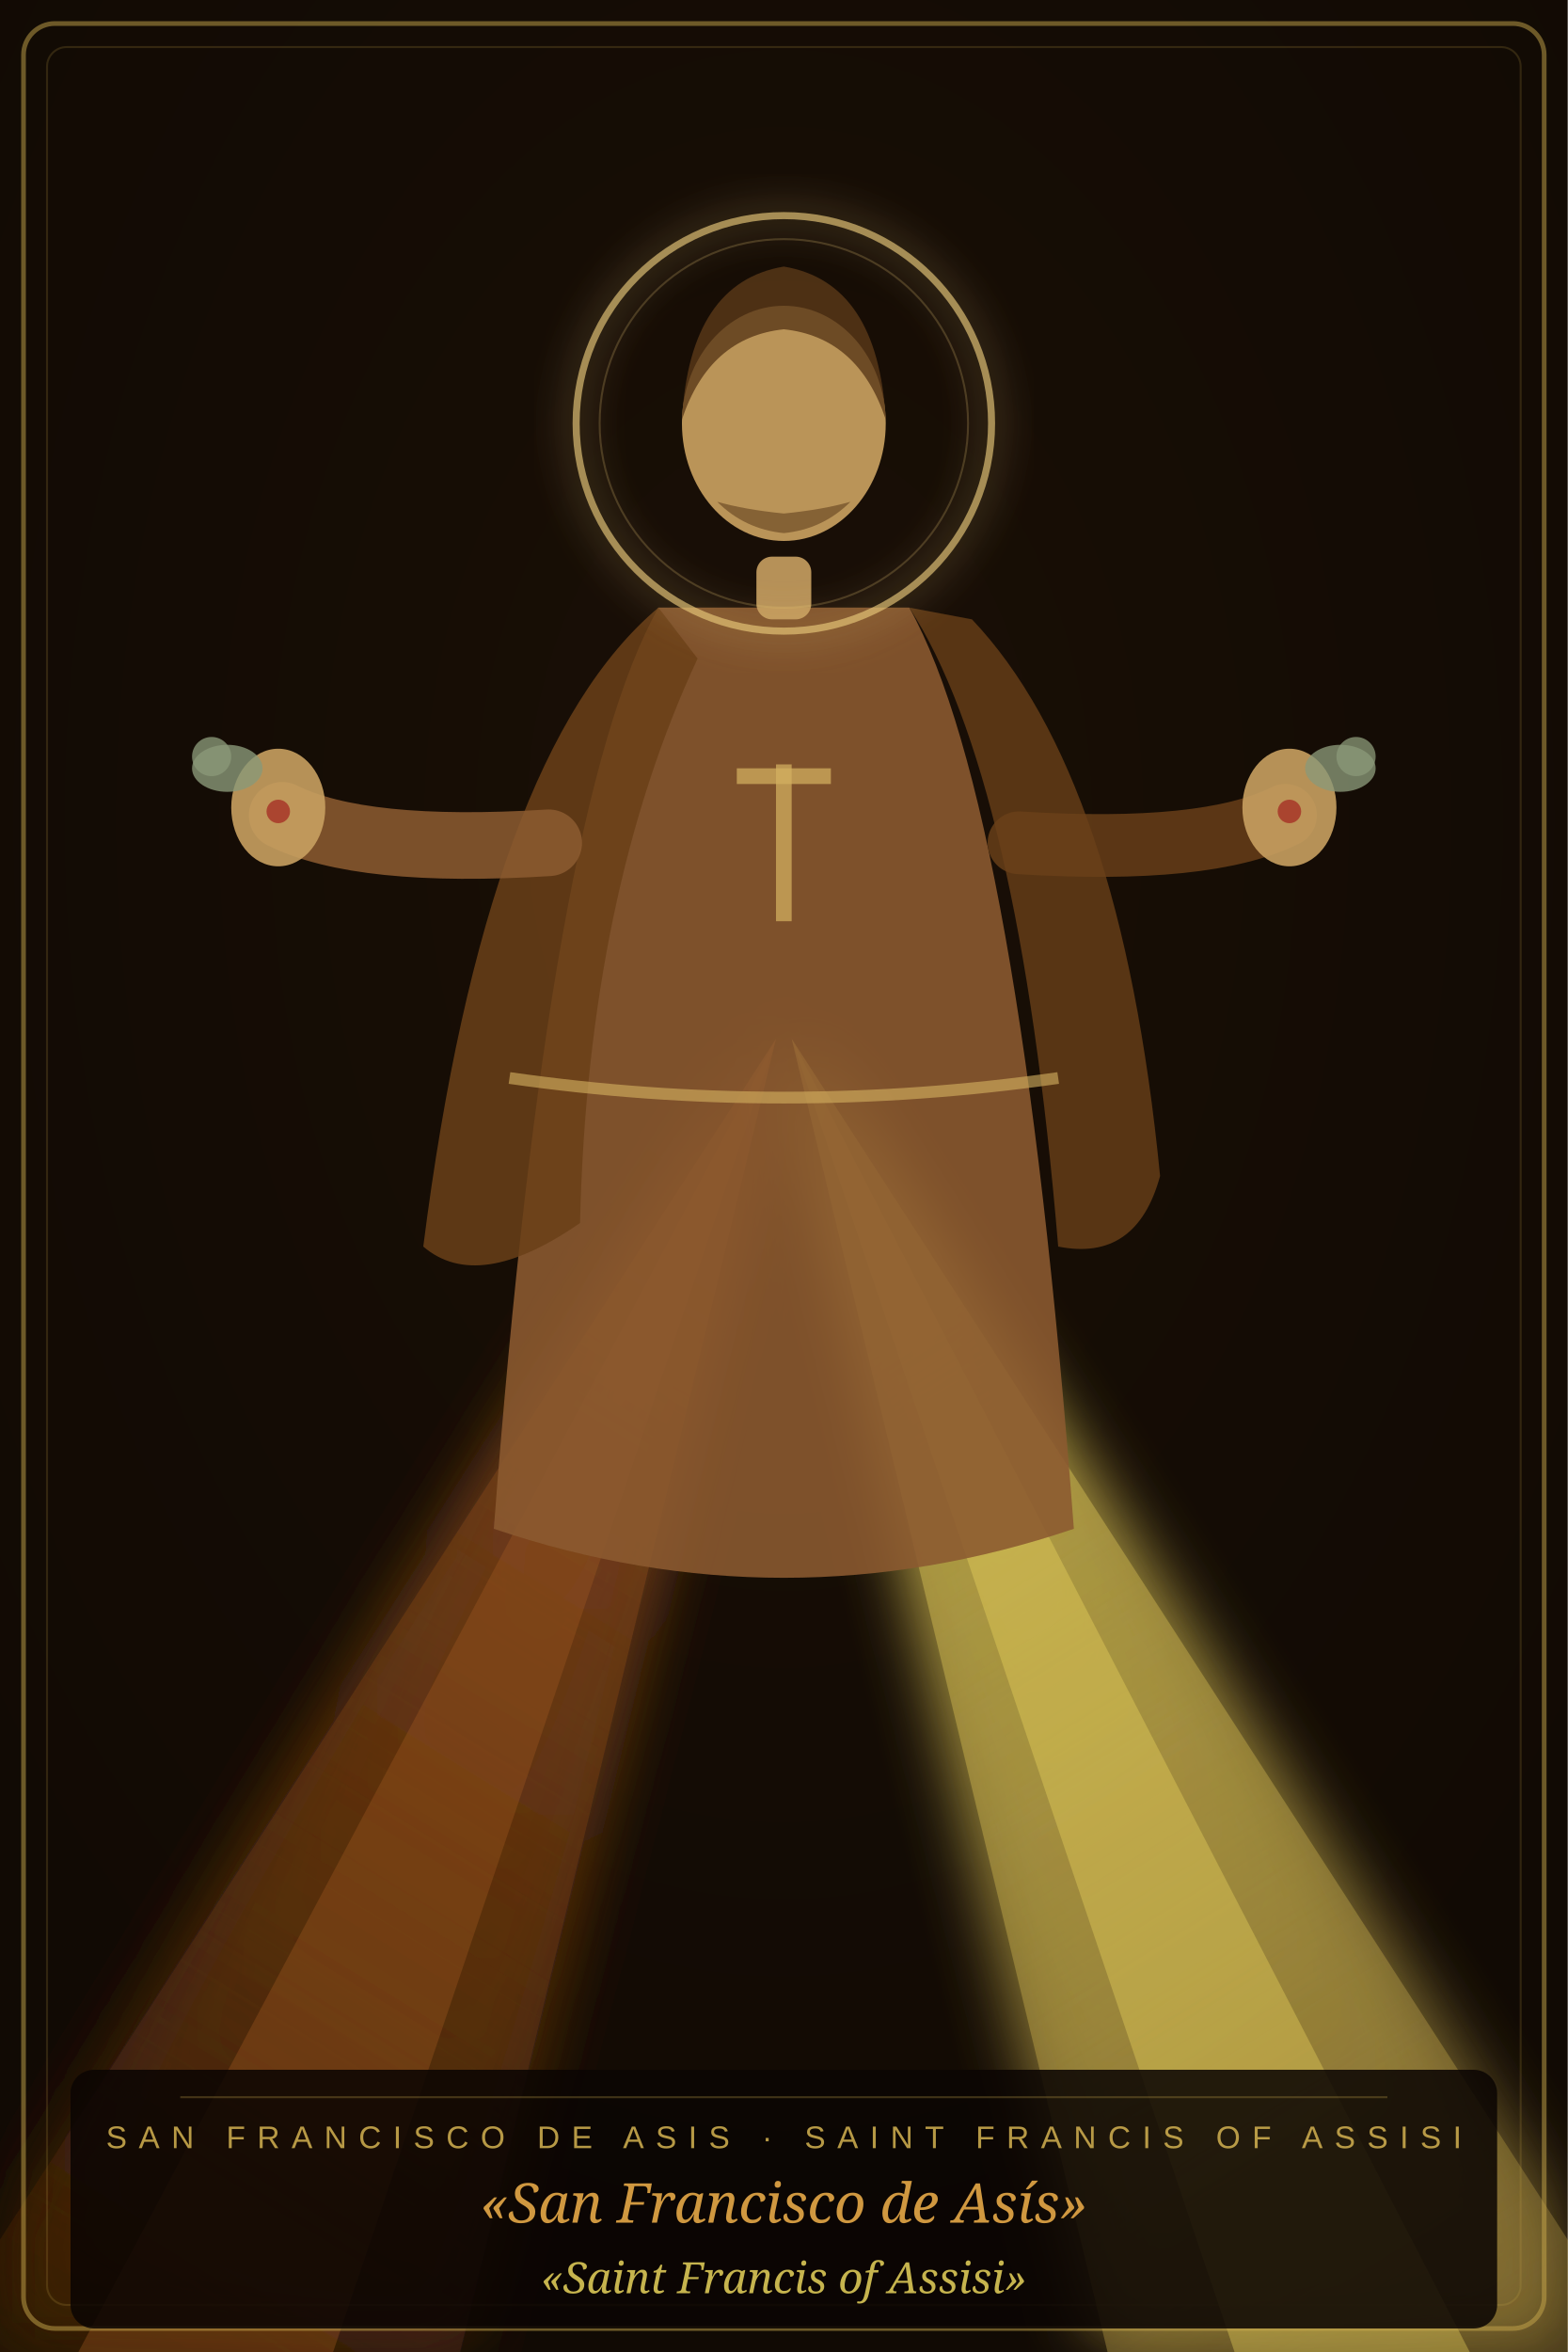
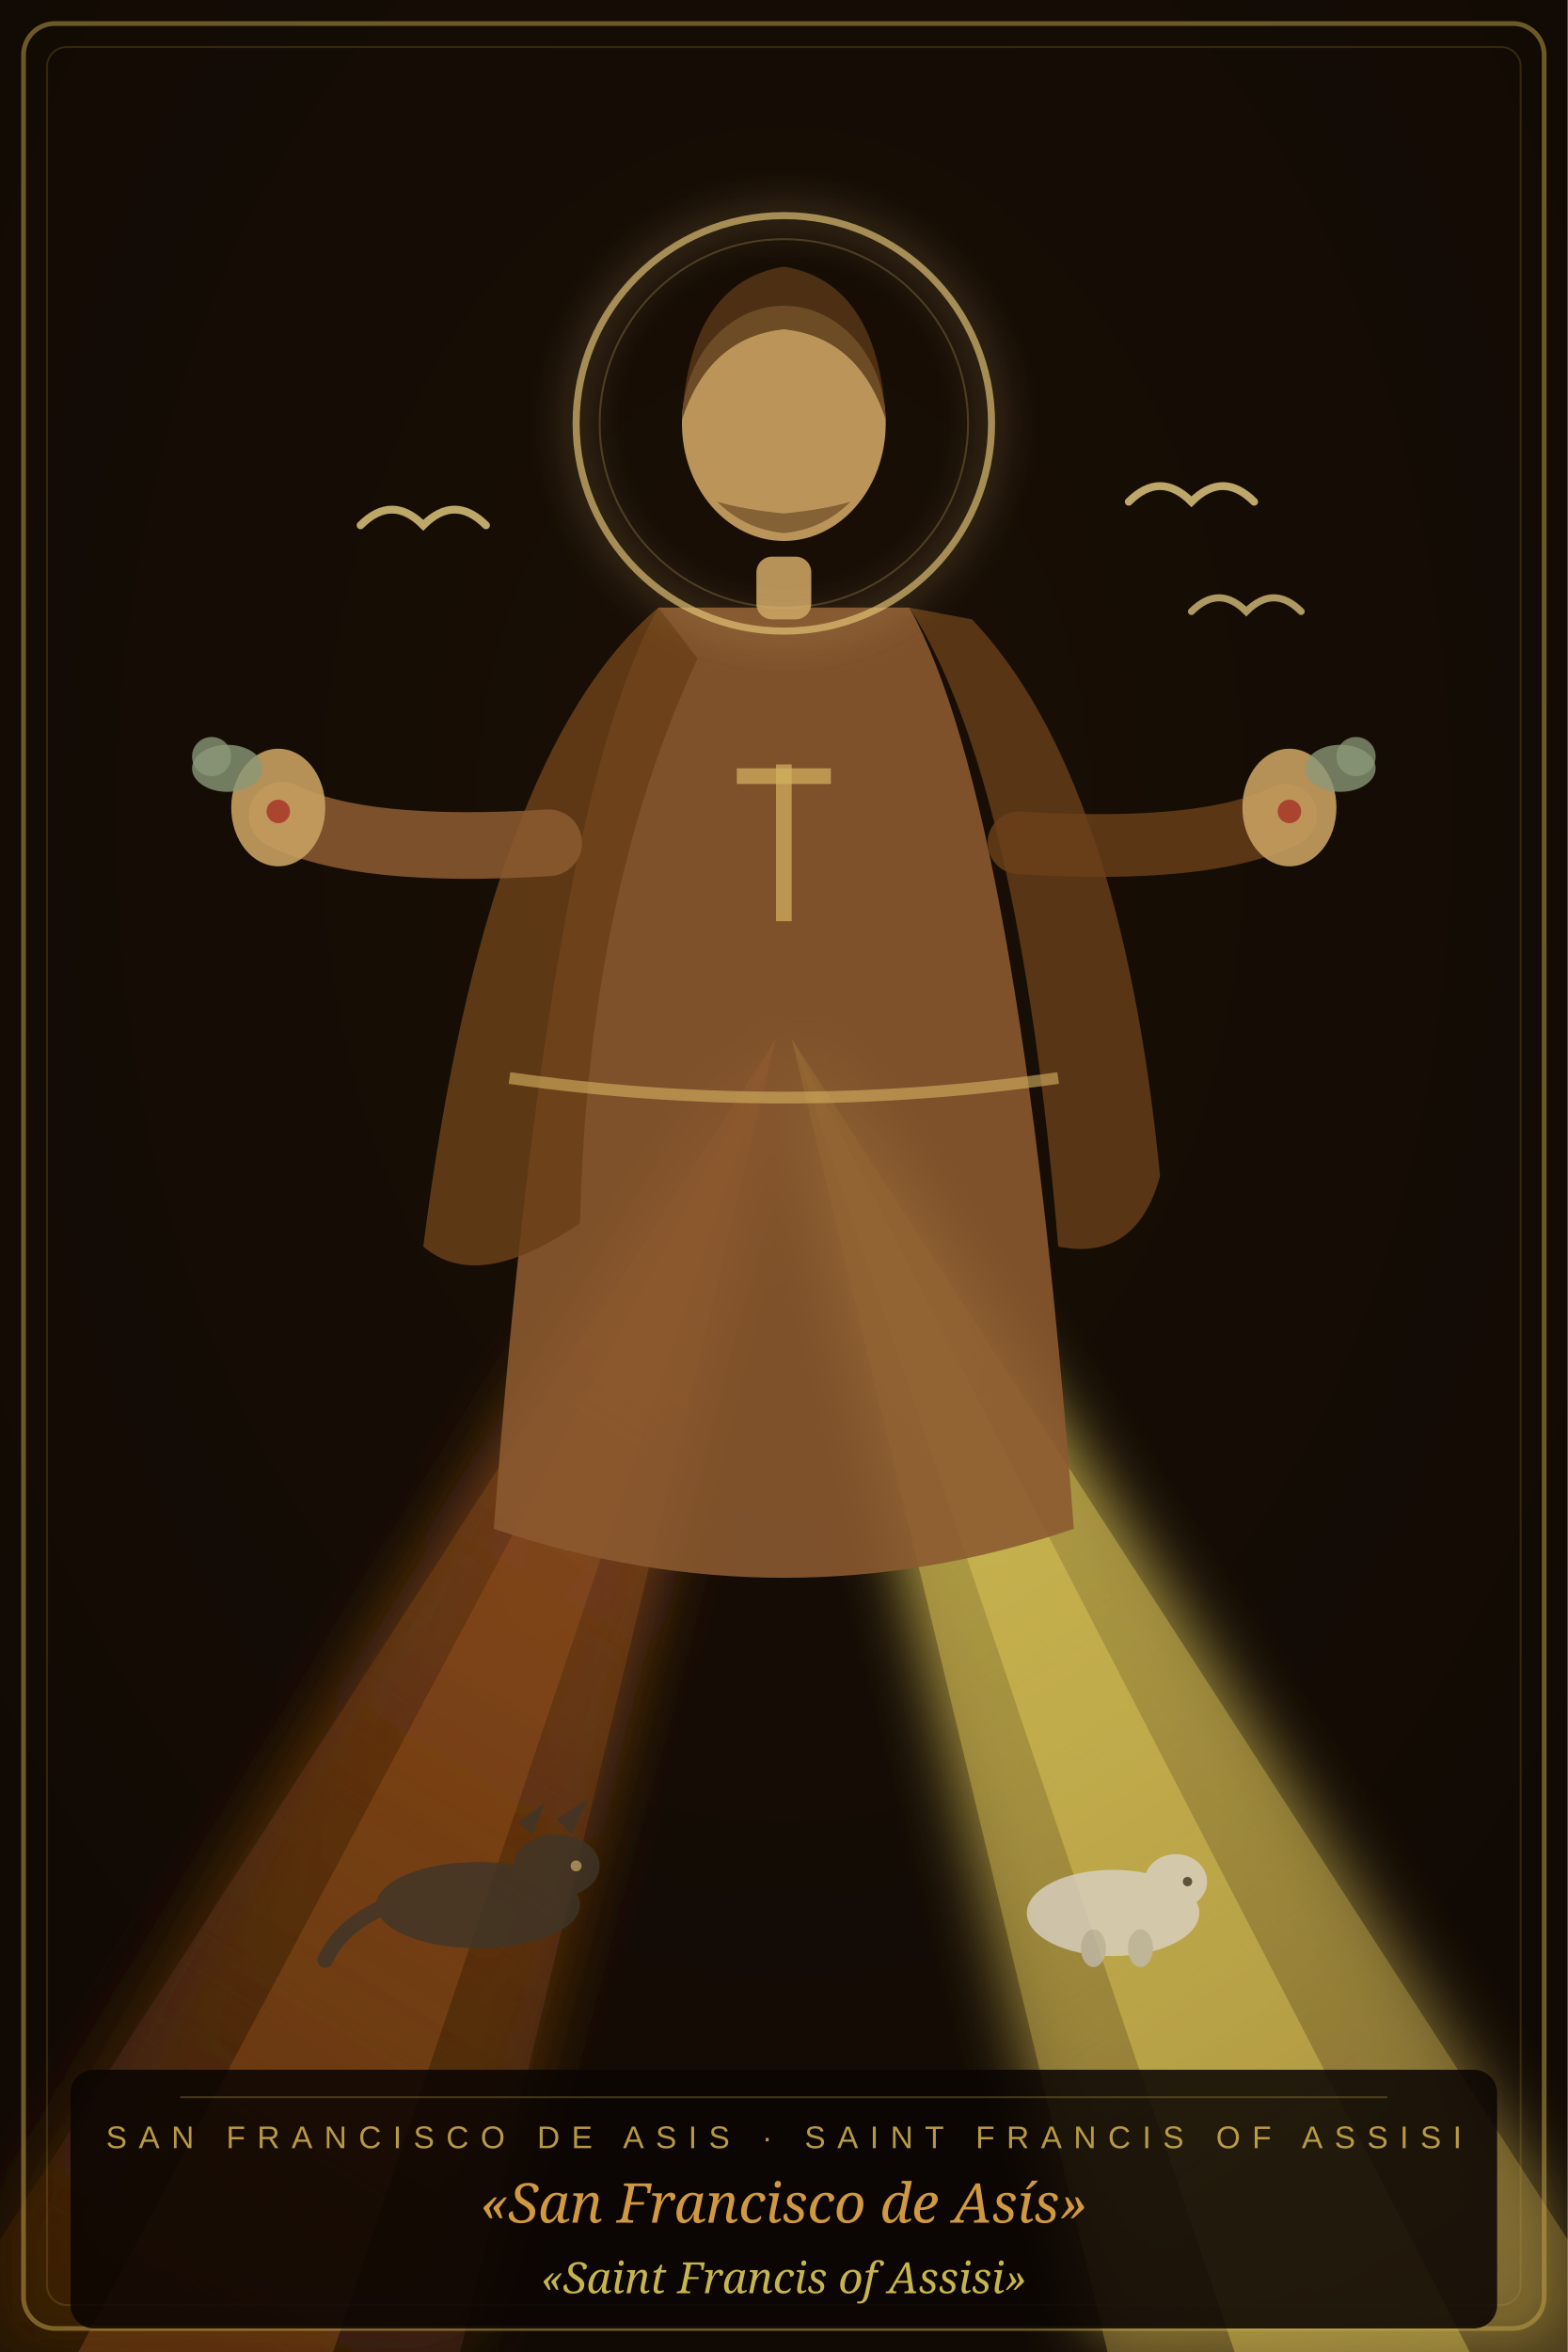
<svg xmlns="http://www.w3.org/2000/svg" viewBox="0 0 400 600">
  <defs>
    <radialGradient id="sfc-bg" cx="50%" cy="35%" r="65%">
      <stop offset="0%" stop-color="#140a04" />
      <stop offset="100%" stop-color="#0a0502" />
    </radialGradient>
    <linearGradient id="sfc-r1" x1="50%" y1="0%" x2="10%" y2="100%">
      <stop offset="0%" stop-color="#a05820" stop-opacity="1" />
      <stop offset="100%" stop-color="#502808" stop-opacity="0.4" />
    </linearGradient>
    <linearGradient id="sfc-r2" x1="50%" y1="0%" x2="90%" y2="100%">
      <stop offset="0%" stop-color="#f5e060" stop-opacity="1" />
      <stop offset="100%" stop-color="#c9a84c" stop-opacity="0.4" />
    </linearGradient>
    <filter id="sfc-gl">
      <feGaussianBlur stdDeviation="9" result="b" />
      <feMerge>
        <feMergeNode in="b" />
        <feMergeNode in="b" />
        <feMergeNode in="SourceGraphic" />
      </feMerge>
    </filter>
    <filter id="sfc-g2">
      <feGaussianBlur stdDeviation="5" result="b" />
      <feMerge>
        <feMergeNode in="b" />
        <feMergeNode in="SourceGraphic" />
      </feMerge>
    </filter>
  </defs>
  <rect width="400" height="600" fill="url(#sfc-bg)" />
  <rect width="400" height="600" fill="#403010" opacity="0.12" />
  <polygon points="198,265 -25,610 115,610" fill="url(#sfc-r1)" filter="url(#sfc-gl)" opacity="0.72" />
  <polygon points="198,265 20,600  85,600" fill="#a05820" opacity="0.36" />
  <polygon points="202,265 425,610 285,610" fill="url(#sfc-r2)" filter="url(#sfc-gl)" opacity="0.70" />
  <polygon points="202,265 375,600 315,600" fill="#f5e060" opacity="0.34" />
  <path d="M168,155 Q140,205 126,390 Q200,415 274,390 Q260,205 232,155 Z" fill="#8b5a30" opacity="0.88" />
  <path d="M168,155 Q124,192 108,318 Q122,330 148,312 Q150,228 178,168 Z" fill="#6a4018" opacity="0.85" />
  <path d="M232,155 Q260,198 270,318 Q290,322 296,300 Q286,198 248,158 Z" fill="#6a4018" opacity="0.78" />
  <path d="M130,275 Q200,285 270,275" stroke="#d4b060" stroke-width="3" fill="none" opacity="0.62" />
  <path d="M140,215 Q92,218 72,208" stroke="#8b5a30" stroke-width="17" fill="none" stroke-linecap="round" opacity="0.86" />
  <path d="M260,215 Q308,218 328,208" stroke="#6a4018" stroke-width="16" fill="none" stroke-linecap="round" opacity="0.82" />
  <ellipse cx="71" cy="206" rx="12" ry="15" fill="#c8a060" opacity="0.9" />
  <ellipse cx="329" cy="206" rx="12" ry="15" fill="#c8a060" opacity="0.9" />
  <ellipse cx="58" cy="196" rx="9" ry="6" fill="#8a9878" opacity="0.80" />
  <circle cx="54" cy="193" r="5" fill="#8a9878" opacity="0.78" />
  <ellipse cx="342" cy="196" rx="9" ry="6" fill="#8a9878" opacity="0.78" />
  <circle cx="346" cy="193" r="5" fill="#8a9878" opacity="0.76" />
  <line x1="200" y1="195" x2="200" y2="235" stroke="#d4b060" stroke-width="4" opacity="0.72" />
  <line x1="188" y1="198" x2="212" y2="198" stroke="#d4b060" stroke-width="4" opacity="0.72" />
  <circle cx="71" cy="207" r="3" fill="#a01818" opacity="0.65" />
  <circle cx="329" cy="207" r="3" fill="#a01818" opacity="0.65" />
+   <path d="M92,134 q8,-8 16,0 q8,-8 16,0" fill="none" stroke="#d8c07a" stroke-width="2" stroke-linecap="round" opacity="0.86" />
+   <path d="M288,128 q8,-8 16,0 q8,-8 16,0" fill="none" stroke="#d8c07a" stroke-width="2" stroke-linecap="round" opacity="0.86" />
+   <path d="M304,156 q7,-7 14,0 q7,-7 14,0" fill="none" stroke="#d8c07a" stroke-width="1.8" stroke-linecap="round" opacity="0.78" />
  <rect x="193" y="142" width="14" height="16" rx="4" fill="#c8a060" opacity="0.9" />
  <ellipse cx="200" cy="108" rx="26" ry="30" fill="#c8a060" opacity="0.92" />
  <path d="M174,107 Q176,72 200,68 Q224,72 226,107 Q219,86 200,84 Q181,86 174,107 Z" fill="#5a3818" opacity="0.80" />
  <path d="M183,128 Q190,135 200,136 Q210,135 217,128 Q210,130 200,131 Q190,130 183,128 Z" fill="#5a3818" opacity="0.55" />
  <circle cx="200" cy="108" r="53" fill="none" stroke="#e8c97a" stroke-width="1.8" stroke-opacity="0.65" filter="url(#sfc-g2)" />
  <circle cx="200" cy="108" r="47" fill="none" stroke="#e8c97a" stroke-width="0.5" stroke-opacity="0.22" />
+   <g opacity="0.8">
+     <ellipse cx="122" cy="486" rx="26" ry="11" fill="#3e3428" />
+     <ellipse cx="142" cy="476" rx="11" ry="8" fill="#3e3428" />
+     <polygon points="146,468 150,459 142,464" fill="#3e3428" />
+     <polygon points="136,468 139,460 132,465" fill="#3e3428" />
+     <circle cx="147" cy="476" r="1.4" fill="#d8c07a" opacity="0.75" />
+     <path d="M99,486 q-12,5 -16,14" fill="none" stroke="#3e3428" stroke-width="4" stroke-linecap="round" />
+   </g>
+   <g opacity="0.82">
+     <ellipse cx="284" cy="488" rx="22" ry="11" fill="#d8d0c0" />
+     <ellipse cx="300" cy="480" rx="8" ry="7" fill="#d8d0c0" />
+     <circle cx="303" cy="480" r="1.2" fill="#4a4034" />
+     <ellipse cx="291" cy="497" rx="3.2" ry="4.8" fill="#c0b8a8" />
+     <ellipse cx="279" cy="497" rx="3.2" ry="4.8" fill="#c0b8a8" />
+   </g>
  <rect x="6" y="6" width="388" height="588" rx="8" fill="none" stroke="#c9a84c" stroke-width="1.2" stroke-opacity="0.5" />
  <rect x="12" y="12" width="376" height="576" rx="5" fill="none" stroke="#c9a84c" stroke-width="0.5" stroke-opacity="0.18" />
  <rect x="18" y="528" width="364" height="66" rx="6" fill="#0a0502" opacity="0.86" />
  <line x1="46" y1="535" x2="354" y2="535" stroke="#c9a84c" stroke-width="0.5" stroke-opacity="0.28" />
  <text x="200" y="548" text-anchor="middle" font-family="Arial,sans-serif" font-size="8" fill="#c9a84c" letter-spacing="3" opacity="0.9">SAN FRANCISCO DE ASIS  ·  SAINT FRANCIS OF ASSISI</text>
  <text x="200" y="567" text-anchor="middle" font-family="Georgia,serif" font-size="14" fill="#d09840" font-style="italic">«San Francisco de Asís»</text>
  <text x="200" y="585" text-anchor="middle" font-family="Georgia,serif" font-size="11" fill="#f5e060" font-style="italic" opacity="0.8">«Saint Francis of Assisi»</text>
</svg>
